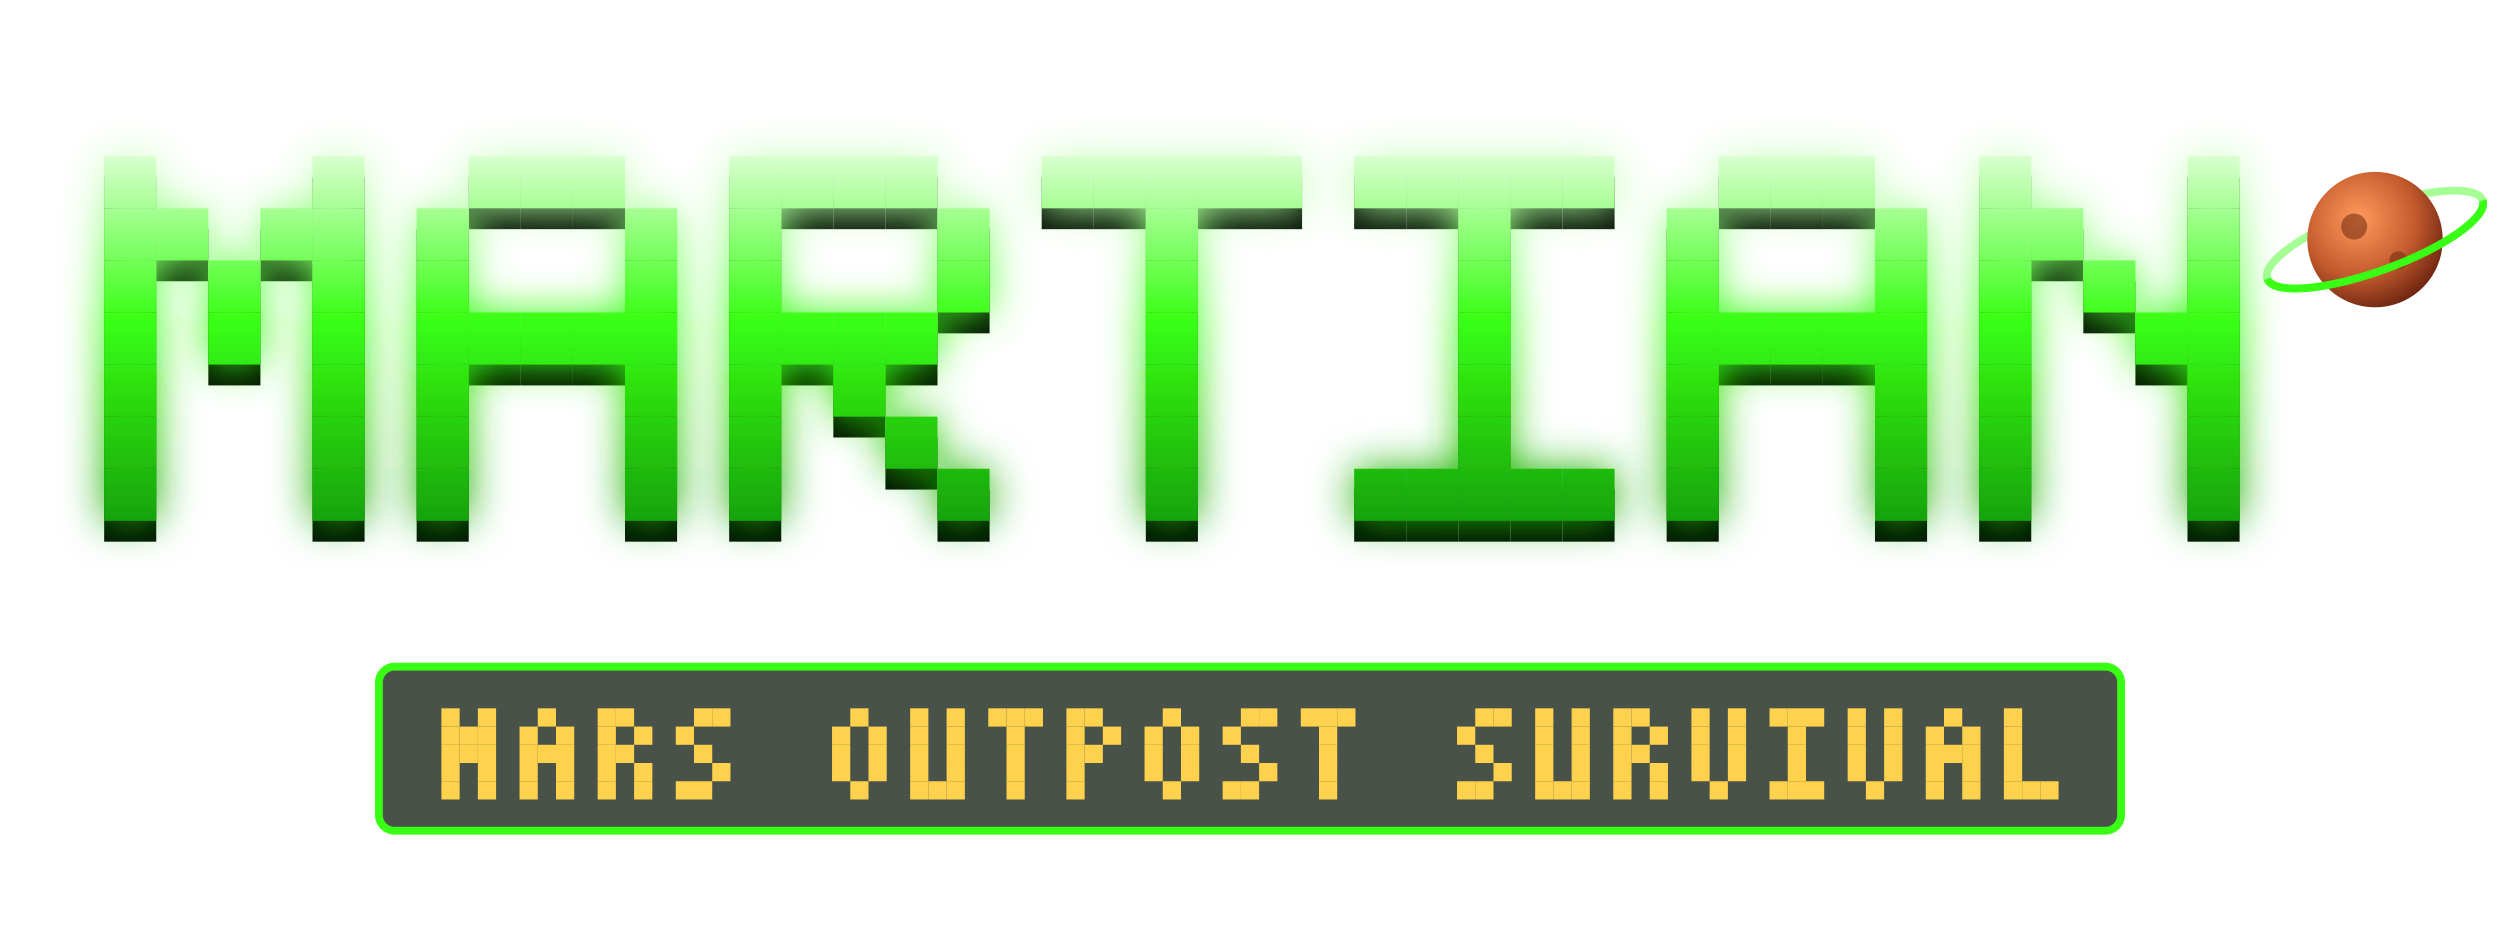
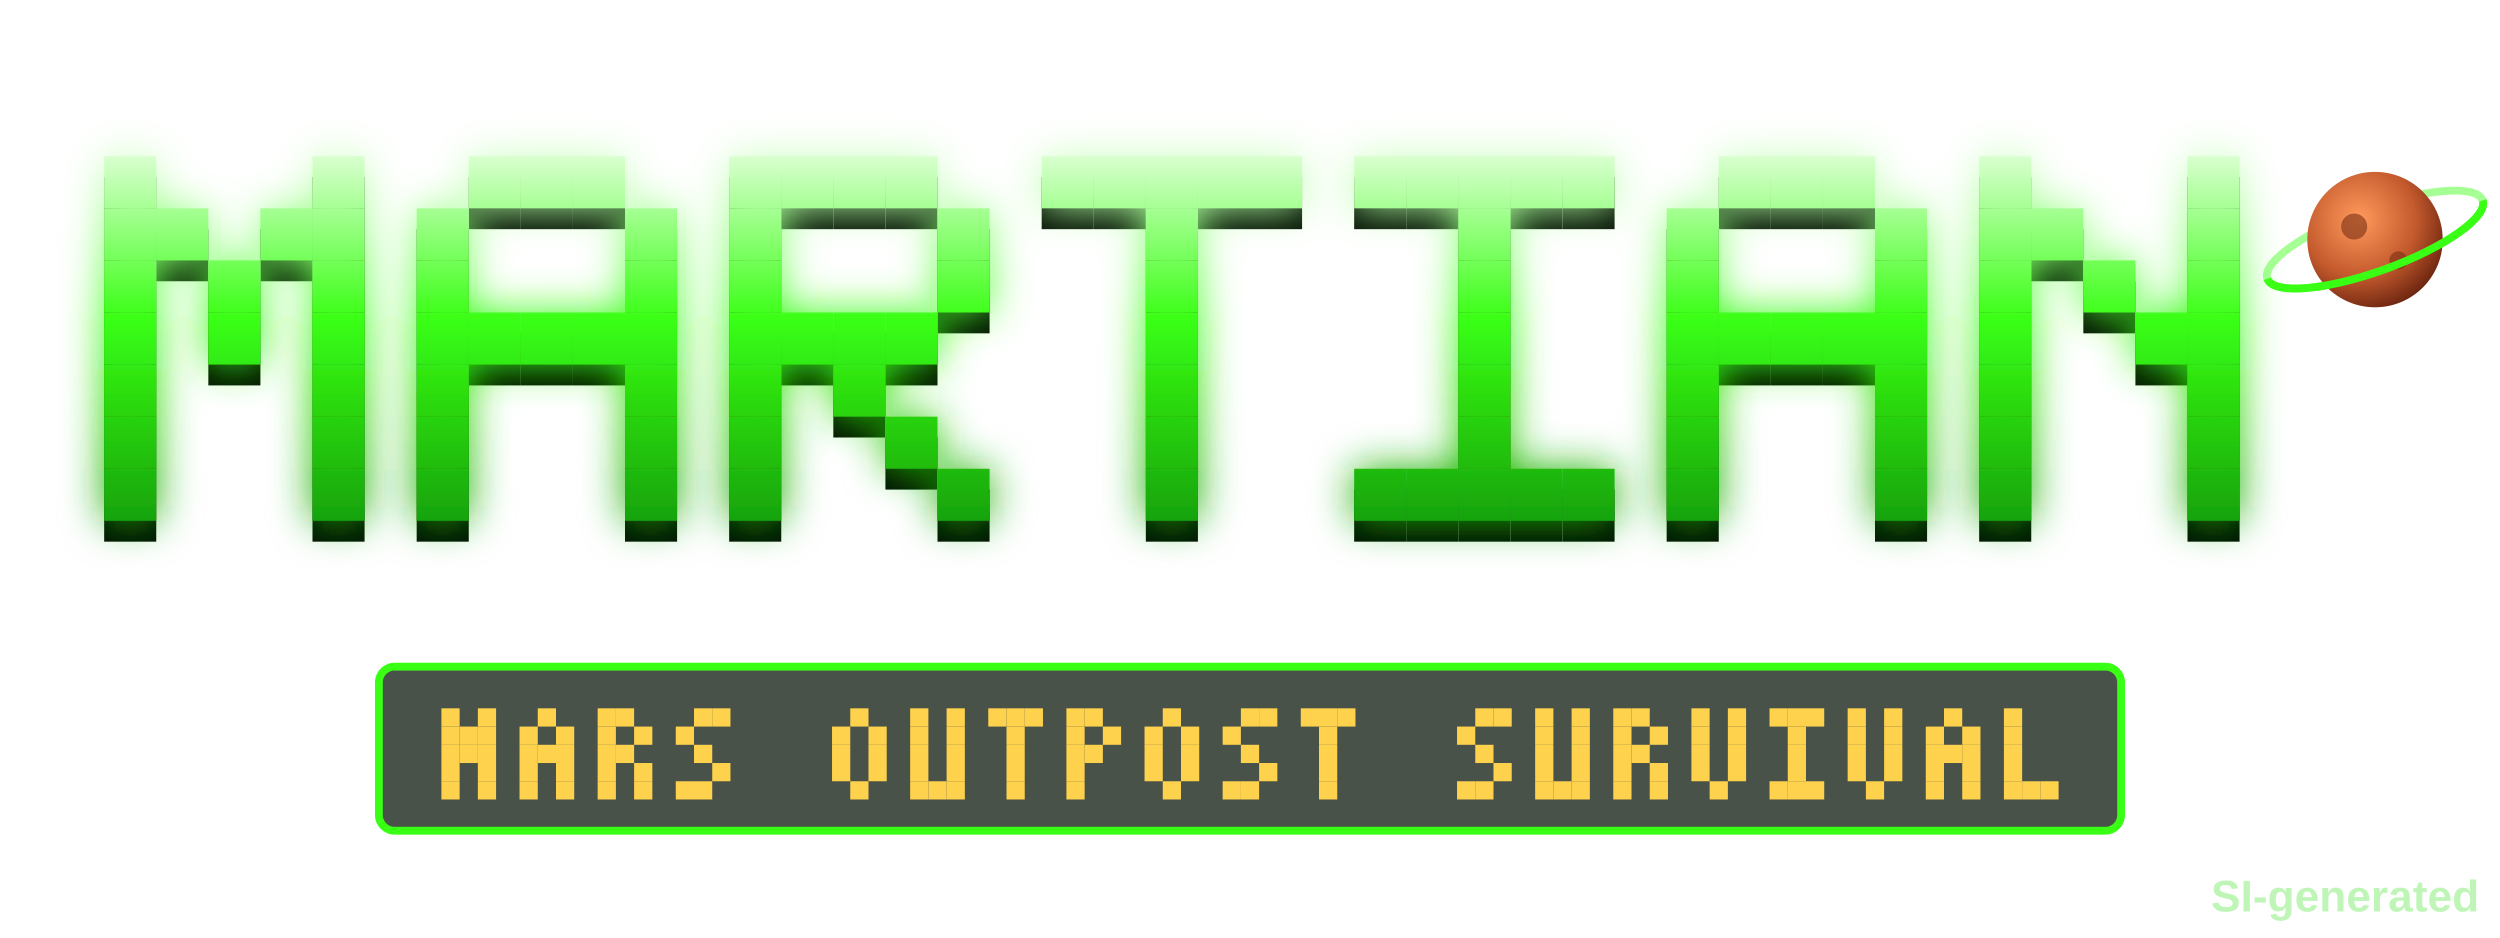
<svg xmlns="http://www.w3.org/2000/svg" viewBox="0 0 960 360" width="960" height="360">
  <defs>
    <linearGradient id="logo-fill" x1="0" y1="60" x2="0" y2="200" gradientUnits="userSpaceOnUse">
      <stop offset="0%" stop-color="#d9ffcf" />
      <stop offset="45%" stop-color="#39ff14" />
      <stop offset="100%" stop-color="#17a30a" />
    </linearGradient>
    <filter id="logo-glow" x="-10%" y="-30%" width="120%" height="160%">
      <feGaussianBlur stdDeviation="8" result="b" />
      <feMerge>
        <feMergeNode in="b" />
        <feMergeNode in="SourceGraphic" />
      </feMerge>
    </filter>
    <radialGradient id="planet" cx="38%" cy="35%" r="70%">
      <stop offset="0%" stop-color="#ff9a5c" />
      <stop offset="60%" stop-color="#c45a2d" />
      <stop offset="100%" stop-color="#6b2410" />
    </radialGradient>
  </defs>
  <g transform="translate(912 92)">
    <ellipse rx="44" ry="12" fill="none" stroke="#39ff14" stroke-width="3" opacity=".45" transform="rotate(-20)" />
    <circle r="26" fill="url(#planet)" />
    <circle cx="-8" cy="-5" r="5" fill="#7a2e14" opacity=".6" />
    <circle cx="9" cy="8" r="3.5" fill="#7a2e14" opacity=".6" />
    <path d="M-44 0 A44 12 0 0 0 44 0" transform="rotate(-20)" fill="none" stroke="#39ff14" stroke-width="3" />
  </g>
  <g fill="#041004" transform="translate(0 8)">
    <rect x="40.0" y="60.0" width="20" height="20" />
    <rect x="120.0" y="60.0" width="20" height="20" />
    <rect x="40.0" y="80.0" width="20" height="20" />
    <rect x="60.0" y="80.0" width="20" height="20" />
    <rect x="100.0" y="80.0" width="20" height="20" />
    <rect x="120.0" y="80.0" width="20" height="20" />
    <rect x="40.0" y="100.0" width="20" height="20" />
    <rect x="80.0" y="100.0" width="20" height="20" />
    <rect x="120.0" y="100.0" width="20" height="20" />
    <rect x="40.0" y="120.0" width="20" height="20" />
    <rect x="80.0" y="120.0" width="20" height="20" />
    <rect x="120.0" y="120.0" width="20" height="20" />
    <rect x="40.0" y="140.0" width="20" height="20" />
    <rect x="120.0" y="140.0" width="20" height="20" />
    <rect x="40.0" y="160.0" width="20" height="20" />
    <rect x="120.0" y="160.0" width="20" height="20" />
    <rect x="40.0" y="180.0" width="20" height="20" />
    <rect x="120.0" y="180.0" width="20" height="20" />
    <rect x="180.0" y="60.0" width="20" height="20" />
    <rect x="200.0" y="60.0" width="20" height="20" />
    <rect x="220.0" y="60.0" width="20" height="20" />
    <rect x="160.0" y="80.0" width="20" height="20" />
    <rect x="240.0" y="80.0" width="20" height="20" />
    <rect x="160.0" y="100.0" width="20" height="20" />
    <rect x="240.0" y="100.0" width="20" height="20" />
    <rect x="160.0" y="120.0" width="20" height="20" />
    <rect x="180.0" y="120.0" width="20" height="20" />
    <rect x="200.0" y="120.0" width="20" height="20" />
    <rect x="220.0" y="120.0" width="20" height="20" />
    <rect x="240.0" y="120.0" width="20" height="20" />
    <rect x="160.0" y="140.0" width="20" height="20" />
    <rect x="240.0" y="140.0" width="20" height="20" />
    <rect x="160.0" y="160.0" width="20" height="20" />
    <rect x="240.0" y="160.0" width="20" height="20" />
    <rect x="160.0" y="180.0" width="20" height="20" />
    <rect x="240.0" y="180.0" width="20" height="20" />
    <rect x="280.0" y="60.0" width="20" height="20" />
    <rect x="300.0" y="60.0" width="20" height="20" />
    <rect x="320.0" y="60.0" width="20" height="20" />
    <rect x="340.0" y="60.0" width="20" height="20" />
    <rect x="280.0" y="80.0" width="20" height="20" />
    <rect x="360.0" y="80.0" width="20" height="20" />
    <rect x="280.0" y="100.0" width="20" height="20" />
    <rect x="360.0" y="100.0" width="20" height="20" />
    <rect x="280.0" y="120.0" width="20" height="20" />
    <rect x="300.0" y="120.0" width="20" height="20" />
    <rect x="320.0" y="120.0" width="20" height="20" />
    <rect x="340.0" y="120.0" width="20" height="20" />
    <rect x="280.0" y="140.0" width="20" height="20" />
    <rect x="320.0" y="140.0" width="20" height="20" />
    <rect x="280.0" y="160.0" width="20" height="20" />
    <rect x="340.0" y="160.0" width="20" height="20" />
    <rect x="280.0" y="180.0" width="20" height="20" />
    <rect x="360.0" y="180.0" width="20" height="20" />
    <rect x="400.0" y="60.0" width="20" height="20" />
    <rect x="420.0" y="60.0" width="20" height="20" />
    <rect x="440.0" y="60.0" width="20" height="20" />
    <rect x="460.0" y="60.0" width="20" height="20" />
    <rect x="480.0" y="60.0" width="20" height="20" />
    <rect x="440.0" y="80.0" width="20" height="20" />
    <rect x="440.0" y="100.0" width="20" height="20" />
    <rect x="440.0" y="120.0" width="20" height="20" />
    <rect x="440.0" y="140.0" width="20" height="20" />
    <rect x="440.0" y="160.0" width="20" height="20" />
    <rect x="440.0" y="180.0" width="20" height="20" />
    <rect x="520.0" y="60.0" width="20" height="20" />
    <rect x="540.0" y="60.0" width="20" height="20" />
    <rect x="560.0" y="60.0" width="20" height="20" />
    <rect x="580.0" y="60.0" width="20" height="20" />
    <rect x="600.0" y="60.0" width="20" height="20" />
    <rect x="560.0" y="80.0" width="20" height="20" />
    <rect x="560.0" y="100.0" width="20" height="20" />
    <rect x="560.0" y="120.0" width="20" height="20" />
    <rect x="560.0" y="140.0" width="20" height="20" />
    <rect x="560.0" y="160.0" width="20" height="20" />
    <rect x="520.0" y="180.0" width="20" height="20" />
    <rect x="540.0" y="180.0" width="20" height="20" />
    <rect x="560.0" y="180.0" width="20" height="20" />
    <rect x="580.0" y="180.0" width="20" height="20" />
    <rect x="600.0" y="180.0" width="20" height="20" />
    <rect x="660.0" y="60.0" width="20" height="20" />
    <rect x="680.0" y="60.0" width="20" height="20" />
    <rect x="700.0" y="60.0" width="20" height="20" />
    <rect x="640.0" y="80.0" width="20" height="20" />
    <rect x="720.0" y="80.0" width="20" height="20" />
    <rect x="640.0" y="100.0" width="20" height="20" />
    <rect x="720.0" y="100.0" width="20" height="20" />
    <rect x="640.0" y="120.0" width="20" height="20" />
    <rect x="660.0" y="120.0" width="20" height="20" />
    <rect x="680.0" y="120.0" width="20" height="20" />
    <rect x="700.0" y="120.0" width="20" height="20" />
    <rect x="720.0" y="120.0" width="20" height="20" />
    <rect x="640.0" y="140.0" width="20" height="20" />
    <rect x="720.0" y="140.0" width="20" height="20" />
    <rect x="640.0" y="160.0" width="20" height="20" />
    <rect x="720.0" y="160.0" width="20" height="20" />
    <rect x="640.0" y="180.0" width="20" height="20" />
    <rect x="720.0" y="180.0" width="20" height="20" />
    <rect x="760.0" y="60.0" width="20" height="20" />
    <rect x="840.0" y="60.0" width="20" height="20" />
    <rect x="760.0" y="80.0" width="20" height="20" />
    <rect x="780.0" y="80.0" width="20" height="20" />
    <rect x="840.0" y="80.0" width="20" height="20" />
    <rect x="760.0" y="100.0" width="20" height="20" />
    <rect x="800.0" y="100.0" width="20" height="20" />
    <rect x="840.0" y="100.0" width="20" height="20" />
    <rect x="760.0" y="120.0" width="20" height="20" />
    <rect x="820.0" y="120.0" width="20" height="20" />
    <rect x="840.0" y="120.0" width="20" height="20" />
    <rect x="760.0" y="140.0" width="20" height="20" />
    <rect x="840.0" y="140.0" width="20" height="20" />
    <rect x="760.0" y="160.0" width="20" height="20" />
    <rect x="840.0" y="160.0" width="20" height="20" />
    <rect x="760.0" y="180.0" width="20" height="20" />
    <rect x="840.0" y="180.0" width="20" height="20" />
  </g>
  <g fill="url(#logo-fill)" filter="url(#logo-glow)">
    <rect x="40.0" y="60.0" width="20" height="20" />
    <rect x="120.0" y="60.0" width="20" height="20" />
    <rect x="40.0" y="80.0" width="20" height="20" />
    <rect x="60.0" y="80.0" width="20" height="20" />
    <rect x="100.0" y="80.0" width="20" height="20" />
    <rect x="120.0" y="80.0" width="20" height="20" />
    <rect x="40.0" y="100.0" width="20" height="20" />
    <rect x="80.0" y="100.0" width="20" height="20" />
    <rect x="120.0" y="100.0" width="20" height="20" />
    <rect x="40.0" y="120.0" width="20" height="20" />
    <rect x="80.0" y="120.0" width="20" height="20" />
    <rect x="120.0" y="120.0" width="20" height="20" />
    <rect x="40.0" y="140.0" width="20" height="20" />
    <rect x="120.0" y="140.0" width="20" height="20" />
    <rect x="40.0" y="160.0" width="20" height="20" />
    <rect x="120.0" y="160.0" width="20" height="20" />
    <rect x="40.0" y="180.0" width="20" height="20" />
    <rect x="120.0" y="180.0" width="20" height="20" />
    <rect x="180.0" y="60.0" width="20" height="20" />
    <rect x="200.0" y="60.0" width="20" height="20" />
    <rect x="220.0" y="60.0" width="20" height="20" />
    <rect x="160.0" y="80.0" width="20" height="20" />
    <rect x="240.0" y="80.0" width="20" height="20" />
    <rect x="160.0" y="100.0" width="20" height="20" />
    <rect x="240.0" y="100.0" width="20" height="20" />
    <rect x="160.0" y="120.0" width="20" height="20" />
    <rect x="180.0" y="120.0" width="20" height="20" />
    <rect x="200.0" y="120.0" width="20" height="20" />
    <rect x="220.0" y="120.0" width="20" height="20" />
    <rect x="240.0" y="120.0" width="20" height="20" />
    <rect x="160.0" y="140.0" width="20" height="20" />
    <rect x="240.0" y="140.0" width="20" height="20" />
    <rect x="160.0" y="160.0" width="20" height="20" />
    <rect x="240.0" y="160.0" width="20" height="20" />
    <rect x="160.0" y="180.0" width="20" height="20" />
    <rect x="240.0" y="180.0" width="20" height="20" />
    <rect x="280.0" y="60.0" width="20" height="20" />
    <rect x="300.0" y="60.0" width="20" height="20" />
    <rect x="320.0" y="60.0" width="20" height="20" />
    <rect x="340.0" y="60.0" width="20" height="20" />
    <rect x="280.0" y="80.0" width="20" height="20" />
    <rect x="360.0" y="80.0" width="20" height="20" />
    <rect x="280.0" y="100.0" width="20" height="20" />
    <rect x="360.0" y="100.0" width="20" height="20" />
    <rect x="280.0" y="120.0" width="20" height="20" />
    <rect x="300.0" y="120.0" width="20" height="20" />
    <rect x="320.0" y="120.0" width="20" height="20" />
    <rect x="340.0" y="120.0" width="20" height="20" />
    <rect x="280.0" y="140.0" width="20" height="20" />
    <rect x="320.0" y="140.0" width="20" height="20" />
    <rect x="280.0" y="160.0" width="20" height="20" />
    <rect x="340.0" y="160.0" width="20" height="20" />
    <rect x="280.0" y="180.0" width="20" height="20" />
    <rect x="360.0" y="180.0" width="20" height="20" />
    <rect x="400.0" y="60.0" width="20" height="20" />
    <rect x="420.0" y="60.0" width="20" height="20" />
    <rect x="440.0" y="60.0" width="20" height="20" />
    <rect x="460.0" y="60.0" width="20" height="20" />
    <rect x="480.0" y="60.0" width="20" height="20" />
    <rect x="440.0" y="80.0" width="20" height="20" />
    <rect x="440.0" y="100.0" width="20" height="20" />
    <rect x="440.0" y="120.0" width="20" height="20" />
    <rect x="440.0" y="140.0" width="20" height="20" />
    <rect x="440.0" y="160.0" width="20" height="20" />
    <rect x="440.0" y="180.0" width="20" height="20" />
    <rect x="520.0" y="60.0" width="20" height="20" />
    <rect x="540.0" y="60.0" width="20" height="20" />
    <rect x="560.0" y="60.0" width="20" height="20" />
    <rect x="580.0" y="60.0" width="20" height="20" />
    <rect x="600.0" y="60.0" width="20" height="20" />
    <rect x="560.0" y="80.0" width="20" height="20" />
    <rect x="560.0" y="100.0" width="20" height="20" />
    <rect x="560.0" y="120.0" width="20" height="20" />
    <rect x="560.0" y="140.0" width="20" height="20" />
    <rect x="560.0" y="160.0" width="20" height="20" />
    <rect x="520.0" y="180.0" width="20" height="20" />
    <rect x="540.0" y="180.0" width="20" height="20" />
    <rect x="560.0" y="180.0" width="20" height="20" />
    <rect x="580.0" y="180.0" width="20" height="20" />
    <rect x="600.0" y="180.0" width="20" height="20" />
    <rect x="660.0" y="60.0" width="20" height="20" />
    <rect x="680.0" y="60.0" width="20" height="20" />
    <rect x="700.0" y="60.0" width="20" height="20" />
    <rect x="640.0" y="80.0" width="20" height="20" />
    <rect x="720.0" y="80.0" width="20" height="20" />
    <rect x="640.0" y="100.0" width="20" height="20" />
    <rect x="720.0" y="100.0" width="20" height="20" />
    <rect x="640.0" y="120.0" width="20" height="20" />
    <rect x="660.0" y="120.0" width="20" height="20" />
    <rect x="680.0" y="120.0" width="20" height="20" />
    <rect x="700.0" y="120.0" width="20" height="20" />
    <rect x="720.0" y="120.0" width="20" height="20" />
    <rect x="640.0" y="140.0" width="20" height="20" />
    <rect x="720.0" y="140.0" width="20" height="20" />
    <rect x="640.0" y="160.0" width="20" height="20" />
    <rect x="720.0" y="160.0" width="20" height="20" />
    <rect x="640.0" y="180.0" width="20" height="20" />
    <rect x="720.0" y="180.0" width="20" height="20" />
    <rect x="760.0" y="60.0" width="20" height="20" />
    <rect x="840.0" y="60.0" width="20" height="20" />
    <rect x="760.0" y="80.0" width="20" height="20" />
    <rect x="780.0" y="80.0" width="20" height="20" />
    <rect x="840.0" y="80.0" width="20" height="20" />
    <rect x="760.0" y="100.0" width="20" height="20" />
    <rect x="800.0" y="100.0" width="20" height="20" />
    <rect x="840.0" y="100.0" width="20" height="20" />
    <rect x="760.0" y="120.0" width="20" height="20" />
    <rect x="820.0" y="120.0" width="20" height="20" />
    <rect x="840.0" y="120.0" width="20" height="20" />
    <rect x="760.0" y="140.0" width="20" height="20" />
    <rect x="840.0" y="140.0" width="20" height="20" />
    <rect x="760.0" y="160.0" width="20" height="20" />
    <rect x="840.0" y="160.0" width="20" height="20" />
    <rect x="760.0" y="180.0" width="20" height="20" />
    <rect x="840.0" y="180.0" width="20" height="20" />
  </g>
  <rect x="145.5" y="256" width="669.0" height="63" rx="6" fill="#041004" fill-opacity=".72" stroke="#39ff14" stroke-width="3" />
  <g fill="#ffd24d">
    <rect x="169.5" y="272.0" width="7" height="7" />
    <rect x="183.5" y="272.0" width="7" height="7" />
    <rect x="169.5" y="279.0" width="7" height="7" />
    <rect x="176.5" y="279.0" width="7" height="7" />
    <rect x="183.5" y="279.0" width="7" height="7" />
    <rect x="169.5" y="286.0" width="7" height="7" />
    <rect x="176.5" y="286.0" width="7" height="7" />
    <rect x="183.5" y="286.0" width="7" height="7" />
    <rect x="169.5" y="293.0" width="7" height="7" />
    <rect x="183.5" y="293.0" width="7" height="7" />
    <rect x="169.5" y="300.0" width="7" height="7" />
    <rect x="183.5" y="300.0" width="7" height="7" />
    <rect x="206.5" y="272.0" width="7" height="7" />
    <rect x="199.5" y="279.0" width="7" height="7" />
    <rect x="213.5" y="279.0" width="7" height="7" />
    <rect x="199.5" y="286.0" width="7" height="7" />
    <rect x="206.5" y="286.0" width="7" height="7" />
    <rect x="213.5" y="286.0" width="7" height="7" />
    <rect x="199.5" y="293.0" width="7" height="7" />
    <rect x="213.5" y="293.0" width="7" height="7" />
    <rect x="199.5" y="300.0" width="7" height="7" />
    <rect x="213.5" y="300.0" width="7" height="7" />
    <rect x="229.5" y="272.0" width="7" height="7" />
    <rect x="236.5" y="272.0" width="7" height="7" />
    <rect x="229.5" y="279.0" width="7" height="7" />
    <rect x="243.5" y="279.0" width="7" height="7" />
    <rect x="229.5" y="286.0" width="7" height="7" />
    <rect x="236.5" y="286.0" width="7" height="7" />
    <rect x="229.5" y="293.0" width="7" height="7" />
    <rect x="243.5" y="293.0" width="7" height="7" />
    <rect x="229.5" y="300.0" width="7" height="7" />
    <rect x="243.5" y="300.0" width="7" height="7" />
    <rect x="266.5" y="272.0" width="7" height="7" />
    <rect x="273.5" y="272.0" width="7" height="7" />
    <rect x="259.5" y="279.0" width="7" height="7" />
    <rect x="266.5" y="286.0" width="7" height="7" />
    <rect x="273.5" y="293.0" width="7" height="7" />
    <rect x="259.5" y="300.0" width="7" height="7" />
    <rect x="266.5" y="300.0" width="7" height="7" />
    <rect x="326.5" y="272.0" width="7" height="7" />
    <rect x="319.5" y="279.0" width="7" height="7" />
    <rect x="333.5" y="279.0" width="7" height="7" />
    <rect x="319.5" y="286.0" width="7" height="7" />
    <rect x="333.5" y="286.0" width="7" height="7" />
    <rect x="319.5" y="293.0" width="7" height="7" />
    <rect x="333.5" y="293.0" width="7" height="7" />
    <rect x="326.5" y="300.0" width="7" height="7" />
    <rect x="349.5" y="272.0" width="7" height="7" />
    <rect x="363.5" y="272.0" width="7" height="7" />
    <rect x="349.5" y="279.0" width="7" height="7" />
    <rect x="363.5" y="279.0" width="7" height="7" />
    <rect x="349.5" y="286.0" width="7" height="7" />
    <rect x="363.5" y="286.0" width="7" height="7" />
    <rect x="349.5" y="293.0" width="7" height="7" />
    <rect x="363.5" y="293.0" width="7" height="7" />
    <rect x="349.5" y="300.0" width="7" height="7" />
    <rect x="356.5" y="300.0" width="7" height="7" />
    <rect x="363.5" y="300.0" width="7" height="7" />
    <rect x="379.5" y="272.0" width="7" height="7" />
    <rect x="386.5" y="272.0" width="7" height="7" />
    <rect x="393.5" y="272.0" width="7" height="7" />
    <rect x="386.5" y="279.0" width="7" height="7" />
    <rect x="386.5" y="286.0" width="7" height="7" />
    <rect x="386.5" y="293.0" width="7" height="7" />
    <rect x="386.5" y="300.0" width="7" height="7" />
    <rect x="409.5" y="272.0" width="7" height="7" />
    <rect x="416.5" y="272.0" width="7" height="7" />
    <rect x="409.5" y="279.0" width="7" height="7" />
    <rect x="423.5" y="279.0" width="7" height="7" />
    <rect x="409.5" y="286.0" width="7" height="7" />
    <rect x="416.5" y="286.0" width="7" height="7" />
    <rect x="409.5" y="293.0" width="7" height="7" />
    <rect x="409.5" y="300.0" width="7" height="7" />
    <rect x="446.5" y="272.0" width="7" height="7" />
    <rect x="439.5" y="279.0" width="7" height="7" />
    <rect x="453.5" y="279.0" width="7" height="7" />
    <rect x="439.5" y="286.0" width="7" height="7" />
    <rect x="453.5" y="286.0" width="7" height="7" />
    <rect x="439.5" y="293.0" width="7" height="7" />
    <rect x="453.5" y="293.0" width="7" height="7" />
    <rect x="446.5" y="300.0" width="7" height="7" />
    <rect x="476.5" y="272.0" width="7" height="7" />
    <rect x="483.5" y="272.0" width="7" height="7" />
    <rect x="469.5" y="279.0" width="7" height="7" />
    <rect x="476.5" y="286.0" width="7" height="7" />
    <rect x="483.5" y="293.0" width="7" height="7" />
    <rect x="469.5" y="300.0" width="7" height="7" />
    <rect x="476.5" y="300.0" width="7" height="7" />
    <rect x="499.5" y="272.0" width="7" height="7" />
    <rect x="506.5" y="272.0" width="7" height="7" />
    <rect x="513.5" y="272.0" width="7" height="7" />
    <rect x="506.5" y="279.0" width="7" height="7" />
    <rect x="506.5" y="286.0" width="7" height="7" />
    <rect x="506.5" y="293.0" width="7" height="7" />
    <rect x="506.5" y="300.0" width="7" height="7" />
    <rect x="566.5" y="272.0" width="7" height="7" />
    <rect x="573.5" y="272.0" width="7" height="7" />
    <rect x="559.5" y="279.0" width="7" height="7" />
    <rect x="566.5" y="286.0" width="7" height="7" />
    <rect x="573.5" y="293.0" width="7" height="7" />
    <rect x="559.5" y="300.0" width="7" height="7" />
    <rect x="566.5" y="300.0" width="7" height="7" />
    <rect x="589.5" y="272.0" width="7" height="7" />
    <rect x="603.5" y="272.0" width="7" height="7" />
    <rect x="589.5" y="279.0" width="7" height="7" />
    <rect x="603.5" y="279.0" width="7" height="7" />
    <rect x="589.5" y="286.0" width="7" height="7" />
    <rect x="603.5" y="286.0" width="7" height="7" />
    <rect x="589.5" y="293.0" width="7" height="7" />
    <rect x="603.5" y="293.0" width="7" height="7" />
    <rect x="589.5" y="300.0" width="7" height="7" />
    <rect x="596.5" y="300.0" width="7" height="7" />
    <rect x="603.5" y="300.0" width="7" height="7" />
    <rect x="619.5" y="272.0" width="7" height="7" />
    <rect x="626.5" y="272.0" width="7" height="7" />
    <rect x="619.5" y="279.0" width="7" height="7" />
    <rect x="633.5" y="279.0" width="7" height="7" />
    <rect x="619.5" y="286.0" width="7" height="7" />
    <rect x="626.5" y="286.0" width="7" height="7" />
    <rect x="619.5" y="293.0" width="7" height="7" />
    <rect x="633.5" y="293.0" width="7" height="7" />
    <rect x="619.5" y="300.0" width="7" height="7" />
    <rect x="633.5" y="300.0" width="7" height="7" />
    <rect x="649.5" y="272.0" width="7" height="7" />
    <rect x="663.5" y="272.0" width="7" height="7" />
    <rect x="649.5" y="279.0" width="7" height="7" />
    <rect x="663.5" y="279.0" width="7" height="7" />
    <rect x="649.5" y="286.0" width="7" height="7" />
    <rect x="663.5" y="286.0" width="7" height="7" />
    <rect x="649.5" y="293.0" width="7" height="7" />
    <rect x="663.5" y="293.0" width="7" height="7" />
    <rect x="656.5" y="300.0" width="7" height="7" />
    <rect x="679.5" y="272.0" width="7" height="7" />
    <rect x="686.5" y="272.0" width="7" height="7" />
    <rect x="693.5" y="272.0" width="7" height="7" />
    <rect x="686.5" y="279.0" width="7" height="7" />
    <rect x="686.5" y="286.0" width="7" height="7" />
    <rect x="686.5" y="293.0" width="7" height="7" />
    <rect x="679.5" y="300.0" width="7" height="7" />
    <rect x="686.5" y="300.0" width="7" height="7" />
    <rect x="693.5" y="300.0" width="7" height="7" />
    <rect x="709.5" y="272.0" width="7" height="7" />
    <rect x="723.5" y="272.0" width="7" height="7" />
    <rect x="709.5" y="279.0" width="7" height="7" />
    <rect x="723.5" y="279.0" width="7" height="7" />
    <rect x="709.5" y="286.0" width="7" height="7" />
    <rect x="723.5" y="286.0" width="7" height="7" />
    <rect x="709.5" y="293.0" width="7" height="7" />
    <rect x="723.5" y="293.0" width="7" height="7" />
    <rect x="716.5" y="300.0" width="7" height="7" />
    <rect x="746.5" y="272.0" width="7" height="7" />
    <rect x="739.5" y="279.0" width="7" height="7" />
    <rect x="753.5" y="279.0" width="7" height="7" />
    <rect x="739.5" y="286.0" width="7" height="7" />
    <rect x="746.5" y="286.0" width="7" height="7" />
    <rect x="753.5" y="286.0" width="7" height="7" />
    <rect x="739.5" y="293.0" width="7" height="7" />
    <rect x="753.5" y="293.0" width="7" height="7" />
    <rect x="739.5" y="300.0" width="7" height="7" />
    <rect x="753.5" y="300.0" width="7" height="7" />
    <rect x="769.5" y="272.0" width="7" height="7" />
    <rect x="769.5" y="279.0" width="7" height="7" />
    <rect x="769.5" y="286.0" width="7" height="7" />
    <rect x="769.5" y="293.0" width="7" height="7" />
    <rect x="769.5" y="300.0" width="7" height="7" />
    <rect x="776.5" y="300.0" width="7" height="7" />
    <rect x="783.5" y="300.0" width="7" height="7" />
  </g>
+   <text x="952" y="350" text-anchor="end" font-family="Arial, Helvetica, sans-serif" font-size="17" font-weight="700" fill="#b8f5b0" fill-opacity=".9">SI-generated</text>
</svg>
